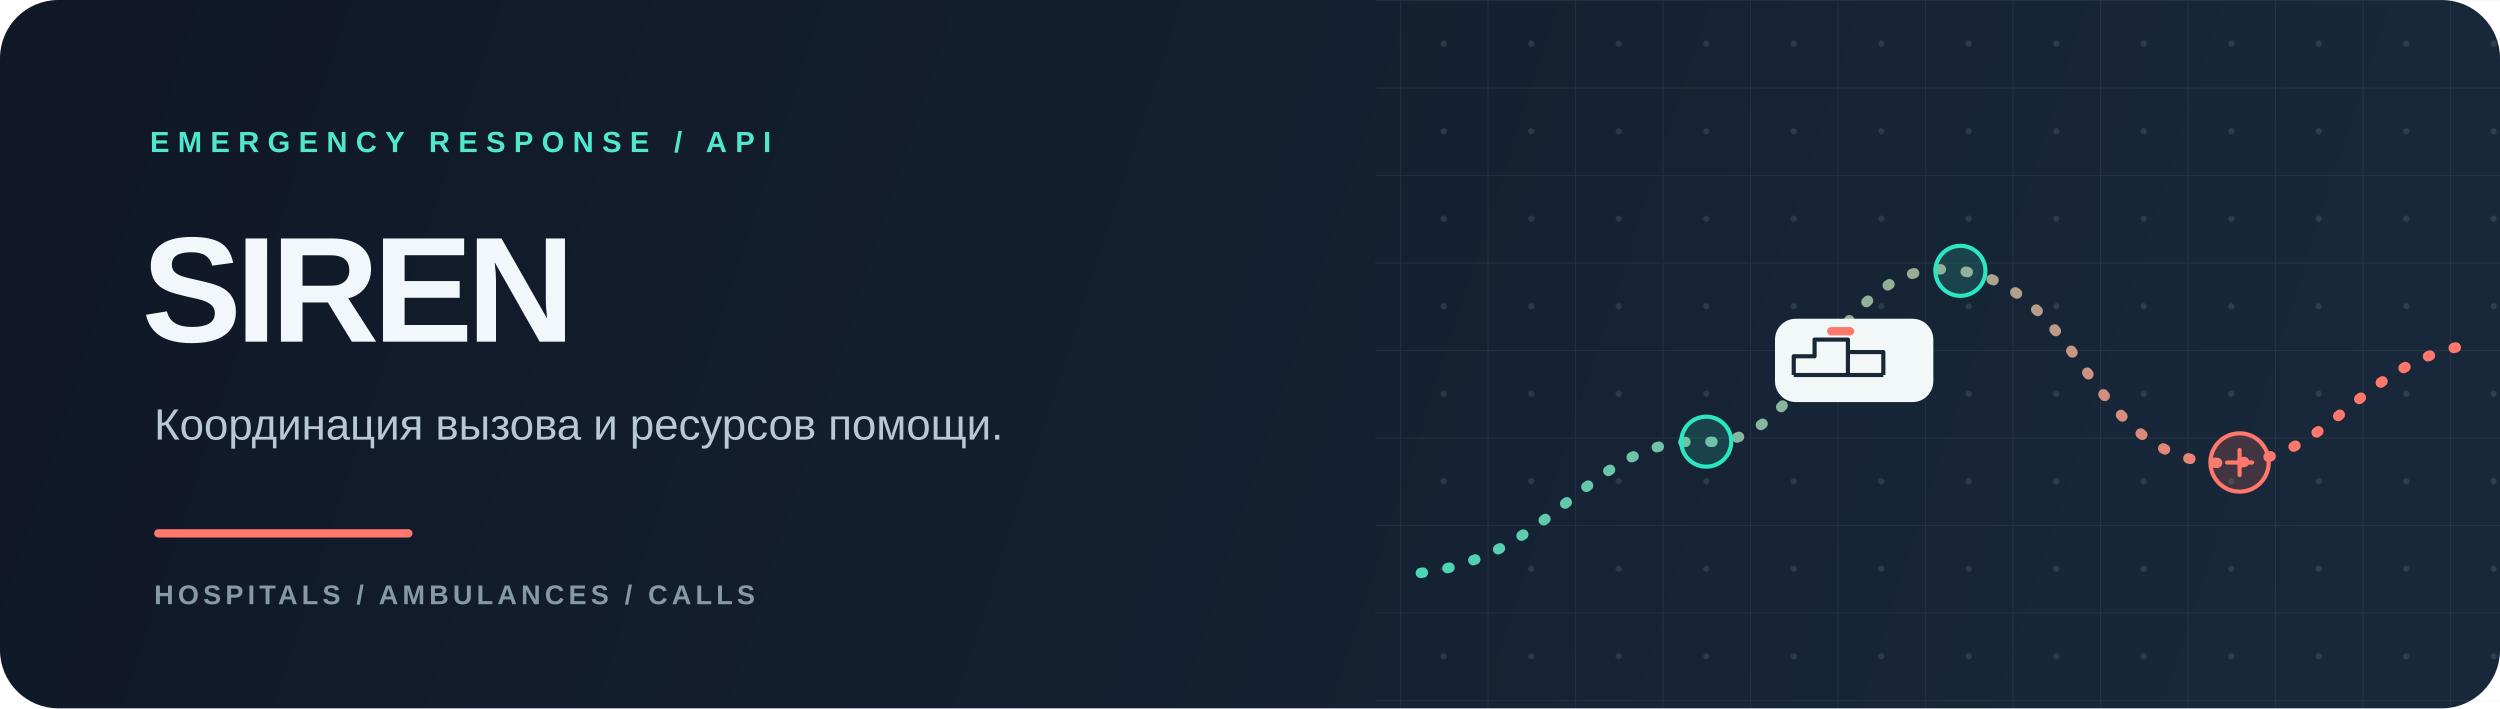
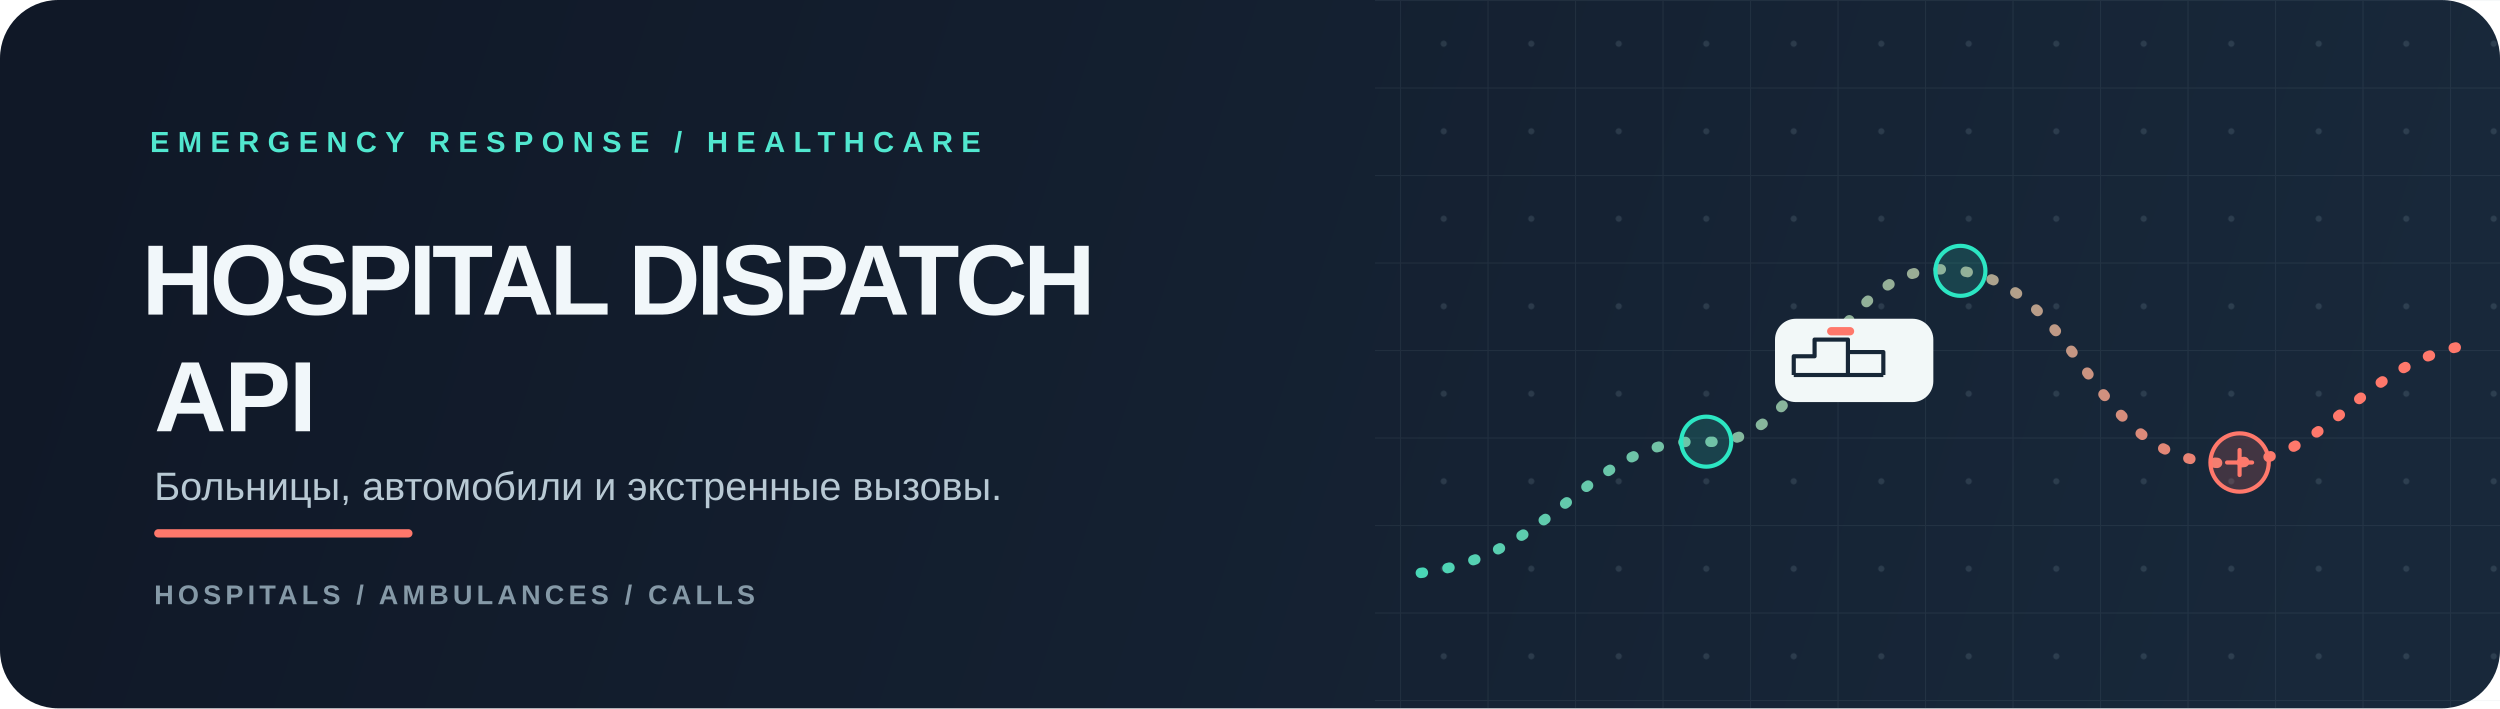
<svg xmlns="http://www.w3.org/2000/svg" width="1200" height="340" viewBox="0 0 1200 340" fill="none">
  <defs>
    <linearGradient id="night" x1="60" y1="0" x2="1110" y2="340" gradientUnits="userSpaceOnUse">
      <stop stop-color="#101827" />
      <stop offset="1" stop-color="#18283A" />
    </linearGradient>
    <linearGradient id="route" x1="700" y1="90" x2="1080" y2="260" gradientUnits="userSpaceOnUse">
      <stop stop-color="#2CE6C3" />
      <stop offset="1" stop-color="#FF786B" />
    </linearGradient>
    <pattern id="map" width="42" height="42" patternUnits="userSpaceOnUse">
      <path d="M42 0H0V42" stroke="#9EB6C5" stroke-opacity=".09" />
      <circle cx="21" cy="21" r="1.5" fill="#9EB6C5" fill-opacity=".16" />
    </pattern>
  </defs>
  <rect width="1200" height="340" rx="28" fill="url(#night)" />
  <rect x="660" width="540" height="340" fill="url(#map)" />
  <path d="M682 275C748 267 763 209 819 212C871 215 879 120 941 130C1003 139 1002 228 1075 222C1121 218 1133 173 1188 165" stroke="url(#route)" stroke-width="5" stroke-linecap="round" stroke-dasharray="1 12" />
  <circle cx="819" cy="212" r="12" fill="#2CE6C3" fill-opacity=".16" stroke="#2CE6C3" stroke-width="2" />
  <circle cx="941" cy="130" r="12" fill="#2CE6C3" fill-opacity=".16" stroke="#2CE6C3" stroke-width="2" />
  <circle cx="1075" cy="222" r="14" fill="#FF786B" fill-opacity=".18" stroke="#FF786B" stroke-width="2" />
  <path d="M1069 222h12m-6-6v12" stroke="#FF786B" stroke-width="2" stroke-linecap="round" />
  <rect x="852" y="153" width="76" height="40" rx="10" fill="#F2F8F8" />
  <path d="M861 180v-9h10v-8h16v17m0 0v-11h17v11m-43 0h43" stroke="#172737" stroke-width="2" stroke-linejoin="round" />
  <rect x="877" y="157" width="13" height="4" rx="2" fill="#FF786B" />
-   <text x="72" y="73" fill="#51E7CF" font-family="Segoe UI,Arial,sans-serif" font-size="14" font-weight="700" letter-spacing="4">EMERGENCY RESPONSE / API</text>
-   <text x="68" y="164" fill="#F1F7FA" font-family="Segoe UI,Arial,sans-serif" font-size="72" font-weight="800" letter-spacing="-3">SIREN</text>
-   <text x="74" y="211" fill="#B8C9D4" font-family="Segoe UI,Arial,sans-serif" font-size="21">Координация вызова и ресурсов помощи.</text>
+   <text x="72" y="73" fill="#51E7CF" font-family="Segoe UI,Arial,sans-serif" font-size="14" font-weight="700" letter-spacing="4">EMERGENCY RESPONSE / HEALTHCARE</text>
+   <text x="68" y="151" fill="#F1F7FA" font-family="Segoe UI,Arial,sans-serif" font-size="48" font-weight="800" letter-spacing="-2">HOSPITAL DISPATCH</text>
+   <text x="74" y="207" fill="#F1F7FA" font-family="Segoe UI,Arial,sans-serif" font-size="48" font-weight="750" letter-spacing="-1">API</text>
+   <text x="74" y="240" fill="#B8C9D4" font-family="Segoe UI,Arial,sans-serif" font-size="19">Больницы, автомобили и экстренные вызовы.</text>
  <rect x="74" y="254" width="124" height="4" rx="2" fill="#FF786B" />
  <text x="74" y="290" fill="#8599A7" font-family="Segoe UI,Arial,sans-serif" font-size="13" font-weight="700" letter-spacing="2">HOSPITALS  /  AMBULANCES  /  CALLS</text>
</svg>
